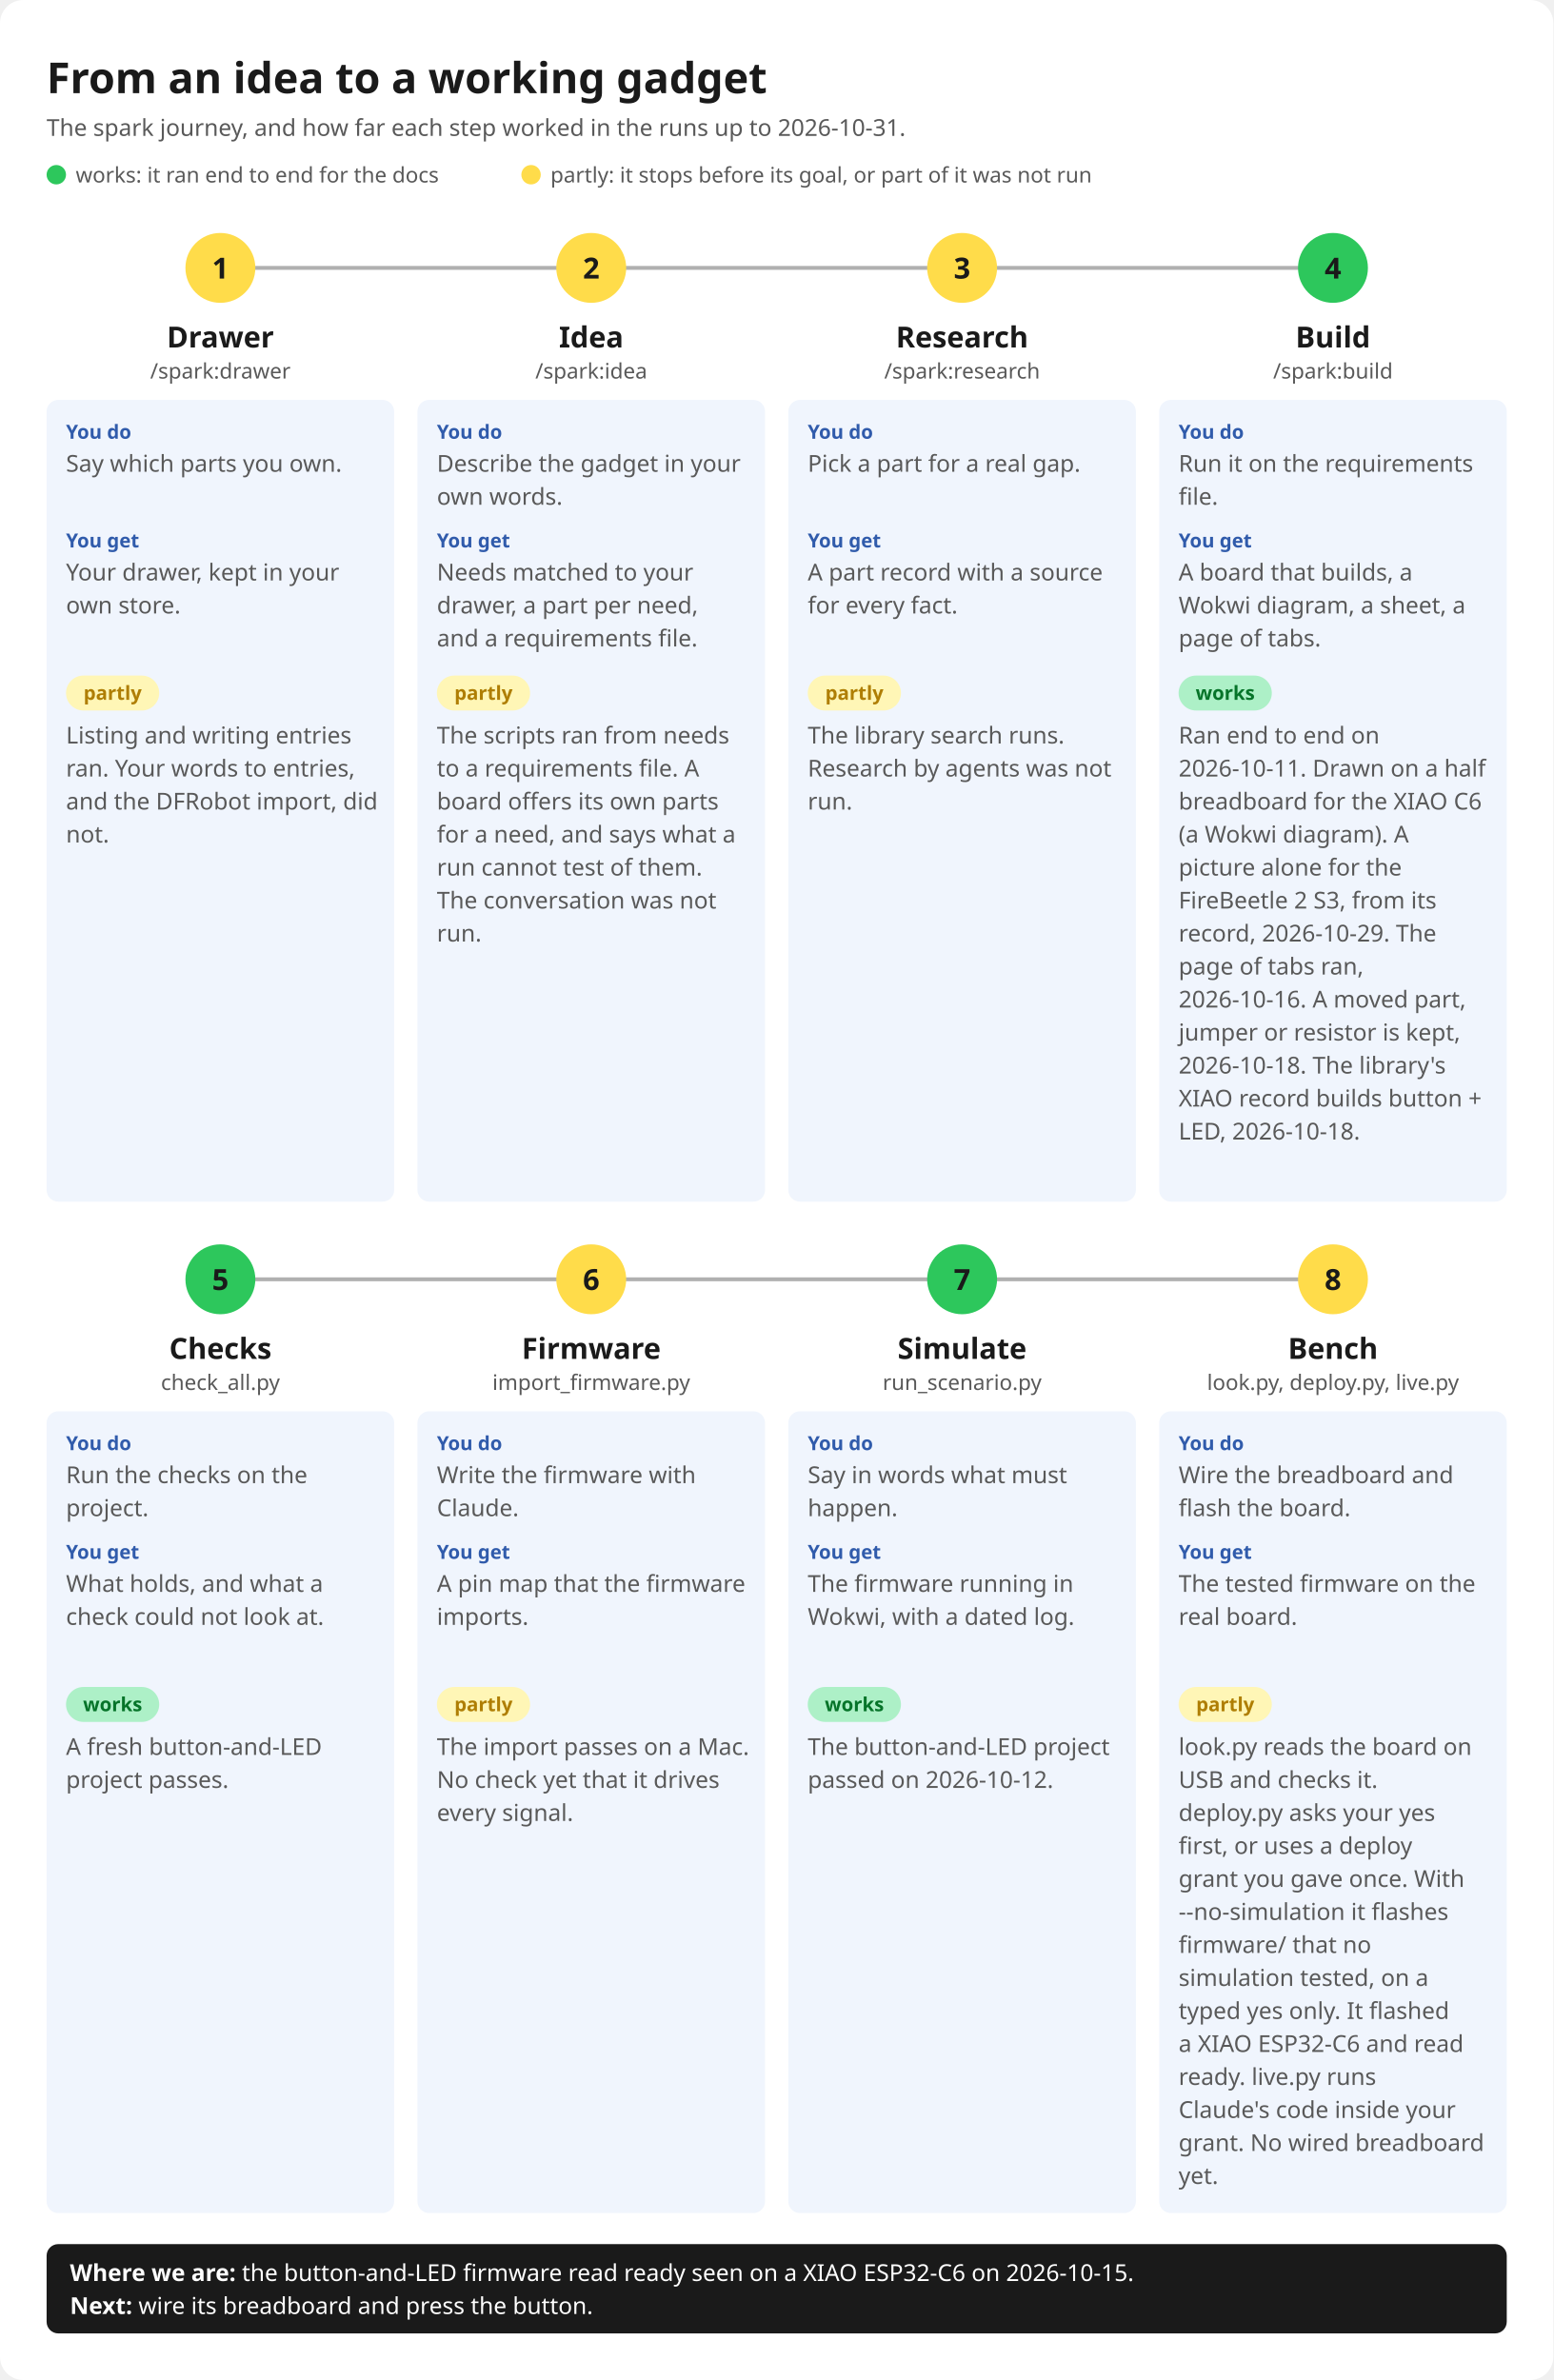
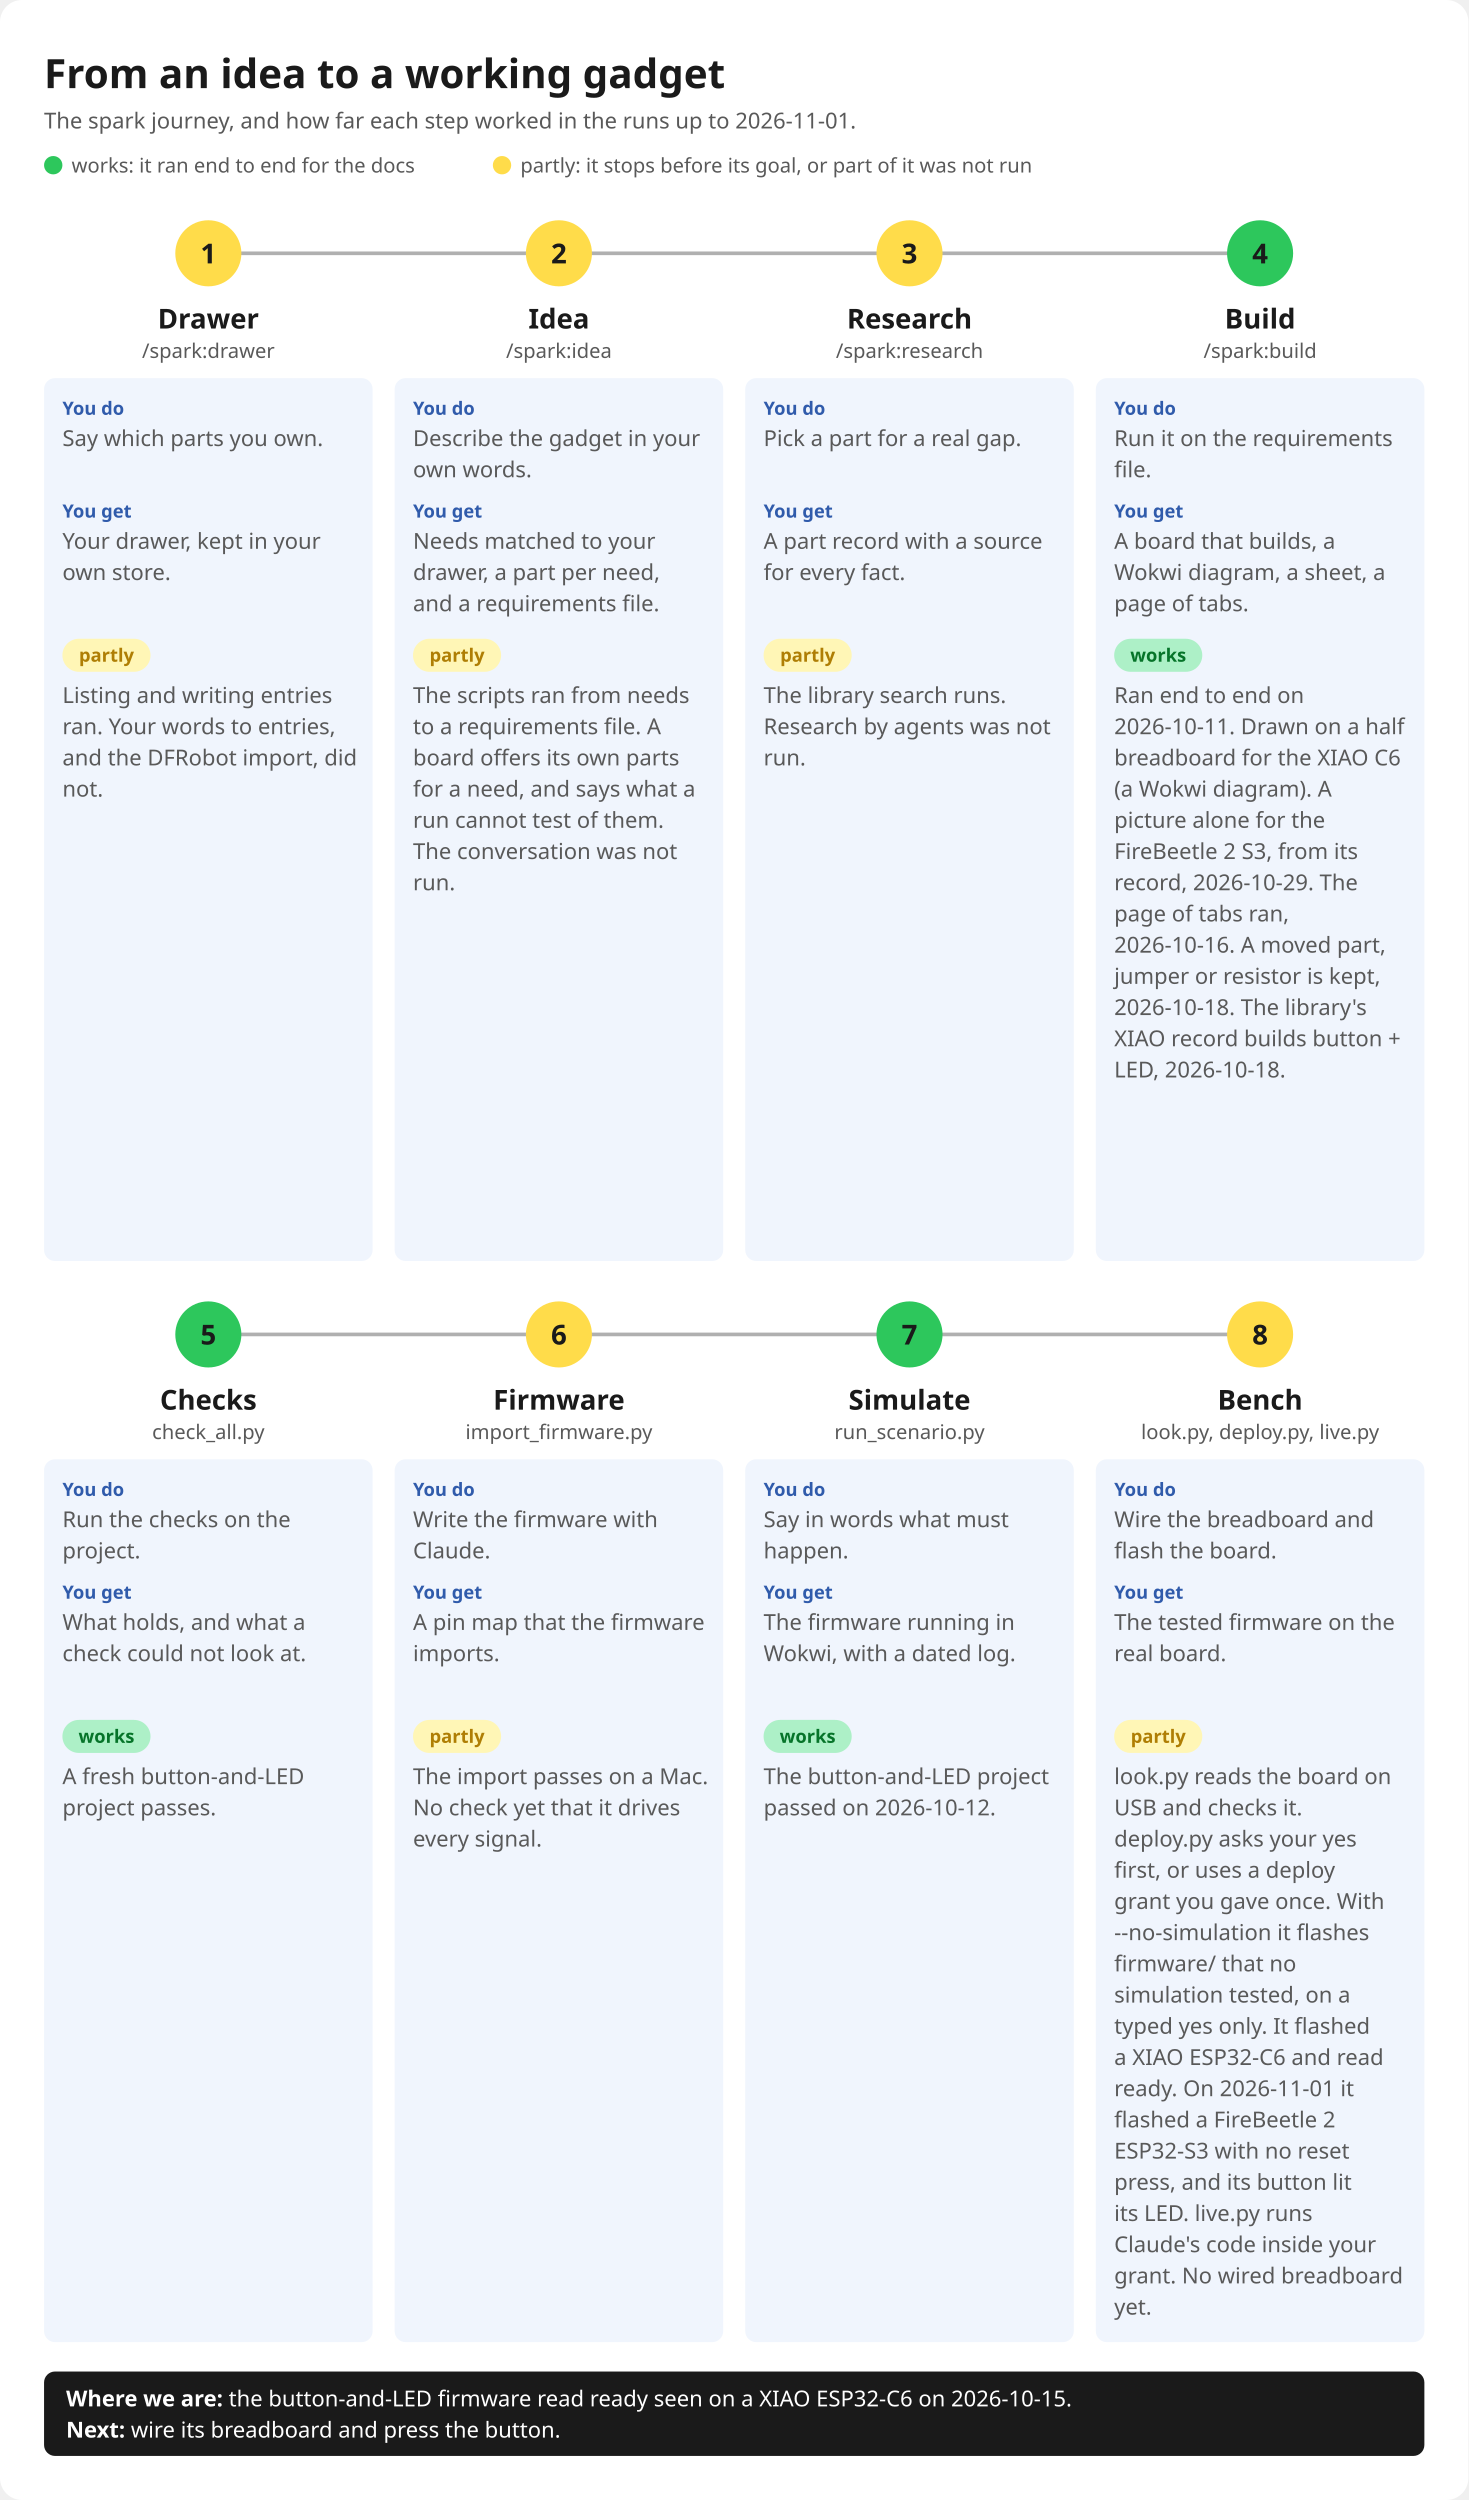
- <svg xmlns="http://www.w3.org/2000/svg" viewBox="0 0 1600 2452" width="1600" height="2452" font-family="'Noto Sans', 'Helvetica Neue', Helvetica, Arial, sans-serif">
-   <rect width="1600" height="2452" rx="24" fill="#ffffff" />
+ <svg xmlns="http://www.w3.org/2000/svg" viewBox="0 0 1600 2724" width="1600" height="2724" font-family="'Noto Sans', 'Helvetica Neue', Helvetica, Arial, sans-serif">
+   <rect width="1600" height="2724" rx="24" fill="#ffffff" />
  <text x="48" y="96" font-size="44" font-weight="bold" fill="#1a1a1a" text-anchor="start">From an idea to a working gadget</text>
-   <text x="48" y="140" font-size="24" font-weight="normal" fill="#595959" text-anchor="start">The spark journey, and how far each step worked in the runs up to 2026-10-31.</text>
+   <text x="48" y="140" font-size="24" font-weight="normal" fill="#595959" text-anchor="start">The spark journey, and how far each step worked in the runs up to 2026-11-01.</text>
  <circle cx="58" cy="180" r="10" fill="#2dc75c" />
  <text x="78" y="188" font-size="22" font-weight="normal" fill="#595959" text-anchor="start">works: it ran end to end for the docs</text>
  <circle cx="547" cy="180" r="10" fill="#ffdc4a" />
  <text x="567" y="188" font-size="22" font-weight="normal" fill="#595959" text-anchor="start">partly: it stops before its goal, or part of it was not run</text>
  <line x1="227" y1="276" x2="1373" y2="276" stroke="#b0b0b0" stroke-width="4" />
  <circle cx="227" cy="276" r="36" fill="#ffdc4a" />
  <text x="227" y="287" font-size="30" font-weight="bold" fill="#1a1a1a" text-anchor="middle">1</text>
  <text x="227" y="358" font-size="30" font-weight="bold" fill="#1a1a1a" text-anchor="middle">Drawer</text>
  <text x="227" y="390" font-size="22" font-weight="normal" fill="#595959" text-anchor="middle">/spark:drawer</text>
-   <rect x="48" y="412" width="358" height="826" rx="12" fill="#f0f5fd" />
+   <rect x="48" y="412" width="358" height="962" rx="12" fill="#f0f5fd" />
  <text x="68" y="452" font-size="20" font-weight="bold" fill="#305bab" text-anchor="start">You do</text>
  <text x="68" y="486" font-size="24" font-weight="normal" fill="#595959" text-anchor="start">Say which parts you own.</text>
  <text x="68" y="564" font-size="20" font-weight="bold" fill="#305bab" text-anchor="start">You get</text>
  <text x="68" y="598" font-size="24" font-weight="normal" fill="#595959" text-anchor="start">Your drawer, kept in your</text>
  <text x="68" y="632" font-size="24" font-weight="normal" fill="#595959" text-anchor="start">own store.</text>
  <rect x="68" y="696" width="96" height="36" rx="18" fill="#fff6b6" />
  <text x="116" y="721" font-size="20" font-weight="bold" fill="#af7e04" text-anchor="middle">partly</text>
  <text x="68" y="766" font-size="24" font-weight="normal" fill="#595959" text-anchor="start">Listing and writing entries</text>
  <text x="68" y="800" font-size="24" font-weight="normal" fill="#595959" text-anchor="start">ran. Your words to entries,</text>
  <text x="68" y="834" font-size="24" font-weight="normal" fill="#595959" text-anchor="start">and the DFRobot import, did</text>
  <text x="68" y="868" font-size="24" font-weight="normal" fill="#595959" text-anchor="start">not.</text>
  <circle cx="609" cy="276" r="36" fill="#ffdc4a" />
  <text x="609" y="287" font-size="30" font-weight="bold" fill="#1a1a1a" text-anchor="middle">2</text>
  <text x="609" y="358" font-size="30" font-weight="bold" fill="#1a1a1a" text-anchor="middle">Idea</text>
  <text x="609" y="390" font-size="22" font-weight="normal" fill="#595959" text-anchor="middle">/spark:idea</text>
-   <rect x="430" y="412" width="358" height="826" rx="12" fill="#f0f5fd" />
+   <rect x="430" y="412" width="358" height="962" rx="12" fill="#f0f5fd" />
  <text x="450" y="452" font-size="20" font-weight="bold" fill="#305bab" text-anchor="start">You do</text>
  <text x="450" y="486" font-size="24" font-weight="normal" fill="#595959" text-anchor="start">Describe the gadget in your</text>
  <text x="450" y="520" font-size="24" font-weight="normal" fill="#595959" text-anchor="start">own words.</text>
  <text x="450" y="564" font-size="20" font-weight="bold" fill="#305bab" text-anchor="start">You get</text>
  <text x="450" y="598" font-size="24" font-weight="normal" fill="#595959" text-anchor="start">Needs matched to your</text>
  <text x="450" y="632" font-size="24" font-weight="normal" fill="#595959" text-anchor="start">drawer, a part per need,</text>
  <text x="450" y="666" font-size="24" font-weight="normal" fill="#595959" text-anchor="start">and a requirements file.</text>
  <rect x="450" y="696" width="96" height="36" rx="18" fill="#fff6b6" />
  <text x="498" y="721" font-size="20" font-weight="bold" fill="#af7e04" text-anchor="middle">partly</text>
  <text x="450" y="766" font-size="24" font-weight="normal" fill="#595959" text-anchor="start">The scripts ran from needs</text>
  <text x="450" y="800" font-size="24" font-weight="normal" fill="#595959" text-anchor="start">to a requirements file. A</text>
  <text x="450" y="834" font-size="24" font-weight="normal" fill="#595959" text-anchor="start">board offers its own parts</text>
  <text x="450" y="868" font-size="24" font-weight="normal" fill="#595959" text-anchor="start">for a need, and says what a</text>
  <text x="450" y="902" font-size="24" font-weight="normal" fill="#595959" text-anchor="start">run cannot test of them.</text>
  <text x="450" y="936" font-size="24" font-weight="normal" fill="#595959" text-anchor="start">The conversation was not</text>
  <text x="450" y="970" font-size="24" font-weight="normal" fill="#595959" text-anchor="start">run.</text>
  <circle cx="991" cy="276" r="36" fill="#ffdc4a" />
  <text x="991" y="287" font-size="30" font-weight="bold" fill="#1a1a1a" text-anchor="middle">3</text>
  <text x="991" y="358" font-size="30" font-weight="bold" fill="#1a1a1a" text-anchor="middle">Research</text>
  <text x="991" y="390" font-size="22" font-weight="normal" fill="#595959" text-anchor="middle">/spark:research</text>
-   <rect x="812" y="412" width="358" height="826" rx="12" fill="#f0f5fd" />
+   <rect x="812" y="412" width="358" height="962" rx="12" fill="#f0f5fd" />
  <text x="832" y="452" font-size="20" font-weight="bold" fill="#305bab" text-anchor="start">You do</text>
  <text x="832" y="486" font-size="24" font-weight="normal" fill="#595959" text-anchor="start">Pick a part for a real gap.</text>
  <text x="832" y="564" font-size="20" font-weight="bold" fill="#305bab" text-anchor="start">You get</text>
  <text x="832" y="598" font-size="24" font-weight="normal" fill="#595959" text-anchor="start">A part record with a source</text>
  <text x="832" y="632" font-size="24" font-weight="normal" fill="#595959" text-anchor="start">for every fact.</text>
  <rect x="832" y="696" width="96" height="36" rx="18" fill="#fff6b6" />
  <text x="880" y="721" font-size="20" font-weight="bold" fill="#af7e04" text-anchor="middle">partly</text>
  <text x="832" y="766" font-size="24" font-weight="normal" fill="#595959" text-anchor="start">The library search runs.</text>
  <text x="832" y="800" font-size="24" font-weight="normal" fill="#595959" text-anchor="start">Research by agents was not</text>
  <text x="832" y="834" font-size="24" font-weight="normal" fill="#595959" text-anchor="start">run.</text>
  <circle cx="1373" cy="276" r="36" fill="#2dc75c" />
  <text x="1373" y="287" font-size="30" font-weight="bold" fill="#1a1a1a" text-anchor="middle">4</text>
  <text x="1373" y="358" font-size="30" font-weight="bold" fill="#1a1a1a" text-anchor="middle">Build</text>
  <text x="1373" y="390" font-size="22" font-weight="normal" fill="#595959" text-anchor="middle">/spark:build</text>
-   <rect x="1194" y="412" width="358" height="826" rx="12" fill="#f0f5fd" />
+   <rect x="1194" y="412" width="358" height="962" rx="12" fill="#f0f5fd" />
  <text x="1214" y="452" font-size="20" font-weight="bold" fill="#305bab" text-anchor="start">You do</text>
  <text x="1214" y="486" font-size="24" font-weight="normal" fill="#595959" text-anchor="start">Run it on the requirements</text>
  <text x="1214" y="520" font-size="24" font-weight="normal" fill="#595959" text-anchor="start">file.</text>
  <text x="1214" y="564" font-size="20" font-weight="bold" fill="#305bab" text-anchor="start">You get</text>
  <text x="1214" y="598" font-size="24" font-weight="normal" fill="#595959" text-anchor="start">A board that builds, a</text>
  <text x="1214" y="632" font-size="24" font-weight="normal" fill="#595959" text-anchor="start">Wokwi diagram, a sheet, a</text>
  <text x="1214" y="666" font-size="24" font-weight="normal" fill="#595959" text-anchor="start">page of tabs.</text>
  <rect x="1214" y="696" width="96" height="36" rx="18" fill="#adf0c7" />
  <text x="1262" y="721" font-size="20" font-weight="bold" fill="#067429" text-anchor="middle">works</text>
  <text x="1214" y="766" font-size="24" font-weight="normal" fill="#595959" text-anchor="start">Ran end to end on</text>
  <text x="1214" y="800" font-size="24" font-weight="normal" fill="#595959" text-anchor="start">2026-10-11. Drawn on a half</text>
  <text x="1214" y="834" font-size="24" font-weight="normal" fill="#595959" text-anchor="start">breadboard for the XIAO C6</text>
  <text x="1214" y="868" font-size="24" font-weight="normal" fill="#595959" text-anchor="start">(a Wokwi diagram). A</text>
  <text x="1214" y="902" font-size="24" font-weight="normal" fill="#595959" text-anchor="start">picture alone for the</text>
  <text x="1214" y="936" font-size="24" font-weight="normal" fill="#595959" text-anchor="start">FireBeetle 2 S3, from its</text>
  <text x="1214" y="970" font-size="24" font-weight="normal" fill="#595959" text-anchor="start">record, 2026-10-29. The</text>
  <text x="1214" y="1004" font-size="24" font-weight="normal" fill="#595959" text-anchor="start">page of tabs ran,</text>
  <text x="1214" y="1038" font-size="24" font-weight="normal" fill="#595959" text-anchor="start">2026-10-16. A moved part,</text>
  <text x="1214" y="1072" font-size="24" font-weight="normal" fill="#595959" text-anchor="start">jumper or resistor is kept,</text>
  <text x="1214" y="1106" font-size="24" font-weight="normal" fill="#595959" text-anchor="start">2026-10-18. The library's</text>
  <text x="1214" y="1140" font-size="24" font-weight="normal" fill="#595959" text-anchor="start">XIAO record builds button +</text>
  <text x="1214" y="1174" font-size="24" font-weight="normal" fill="#595959" text-anchor="start">LED, 2026-10-18.</text>
-   <line x1="227" y1="1318" x2="1373" y2="1318" stroke="#b0b0b0" stroke-width="4" />
-   <circle cx="227" cy="1318" r="36" fill="#2dc75c" />
-   <text x="227" y="1329" font-size="30" font-weight="bold" fill="#1a1a1a" text-anchor="middle">5</text>
-   <text x="227" y="1400" font-size="30" font-weight="bold" fill="#1a1a1a" text-anchor="middle">Checks</text>
-   <text x="227" y="1432" font-size="22" font-weight="normal" fill="#595959" text-anchor="middle">check_all.py</text>
-   <rect x="48" y="1454" width="358" height="826" rx="12" fill="#f0f5fd" />
-   <text x="68" y="1494" font-size="20" font-weight="bold" fill="#305bab" text-anchor="start">You do</text>
-   <text x="68" y="1528" font-size="24" font-weight="normal" fill="#595959" text-anchor="start">Run the checks on the</text>
-   <text x="68" y="1562" font-size="24" font-weight="normal" fill="#595959" text-anchor="start">project.</text>
-   <text x="68" y="1606" font-size="20" font-weight="bold" fill="#305bab" text-anchor="start">You get</text>
-   <text x="68" y="1640" font-size="24" font-weight="normal" fill="#595959" text-anchor="start">What holds, and what a</text>
-   <text x="68" y="1674" font-size="24" font-weight="normal" fill="#595959" text-anchor="start">check could not look at.</text>
-   <rect x="68" y="1738" width="96" height="36" rx="18" fill="#adf0c7" />
-   <text x="116" y="1763" font-size="20" font-weight="bold" fill="#067429" text-anchor="middle">works</text>
-   <text x="68" y="1808" font-size="24" font-weight="normal" fill="#595959" text-anchor="start">A fresh button-and-LED</text>
-   <text x="68" y="1842" font-size="24" font-weight="normal" fill="#595959" text-anchor="start">project passes.</text>
-   <circle cx="609" cy="1318" r="36" fill="#ffdc4a" />
-   <text x="609" y="1329" font-size="30" font-weight="bold" fill="#1a1a1a" text-anchor="middle">6</text>
-   <text x="609" y="1400" font-size="30" font-weight="bold" fill="#1a1a1a" text-anchor="middle">Firmware</text>
-   <text x="609" y="1432" font-size="22" font-weight="normal" fill="#595959" text-anchor="middle">import_firmware.py</text>
-   <rect x="430" y="1454" width="358" height="826" rx="12" fill="#f0f5fd" />
-   <text x="450" y="1494" font-size="20" font-weight="bold" fill="#305bab" text-anchor="start">You do</text>
-   <text x="450" y="1528" font-size="24" font-weight="normal" fill="#595959" text-anchor="start">Write the firmware with</text>
-   <text x="450" y="1562" font-size="24" font-weight="normal" fill="#595959" text-anchor="start">Claude.</text>
-   <text x="450" y="1606" font-size="20" font-weight="bold" fill="#305bab" text-anchor="start">You get</text>
-   <text x="450" y="1640" font-size="24" font-weight="normal" fill="#595959" text-anchor="start">A pin map that the firmware</text>
-   <text x="450" y="1674" font-size="24" font-weight="normal" fill="#595959" text-anchor="start">imports.</text>
-   <rect x="450" y="1738" width="96" height="36" rx="18" fill="#fff6b6" />
-   <text x="498" y="1763" font-size="20" font-weight="bold" fill="#af7e04" text-anchor="middle">partly</text>
-   <text x="450" y="1808" font-size="24" font-weight="normal" fill="#595959" text-anchor="start">The import passes on a Mac.</text>
-   <text x="450" y="1842" font-size="24" font-weight="normal" fill="#595959" text-anchor="start">No check yet that it drives</text>
-   <text x="450" y="1876" font-size="24" font-weight="normal" fill="#595959" text-anchor="start">every signal.</text>
-   <circle cx="991" cy="1318" r="36" fill="#2dc75c" />
-   <text x="991" y="1329" font-size="30" font-weight="bold" fill="#1a1a1a" text-anchor="middle">7</text>
-   <text x="991" y="1400" font-size="30" font-weight="bold" fill="#1a1a1a" text-anchor="middle">Simulate</text>
-   <text x="991" y="1432" font-size="22" font-weight="normal" fill="#595959" text-anchor="middle">run_scenario.py</text>
-   <rect x="812" y="1454" width="358" height="826" rx="12" fill="#f0f5fd" />
-   <text x="832" y="1494" font-size="20" font-weight="bold" fill="#305bab" text-anchor="start">You do</text>
-   <text x="832" y="1528" font-size="24" font-weight="normal" fill="#595959" text-anchor="start">Say in words what must</text>
-   <text x="832" y="1562" font-size="24" font-weight="normal" fill="#595959" text-anchor="start">happen.</text>
-   <text x="832" y="1606" font-size="20" font-weight="bold" fill="#305bab" text-anchor="start">You get</text>
-   <text x="832" y="1640" font-size="24" font-weight="normal" fill="#595959" text-anchor="start">The firmware running in</text>
-   <text x="832" y="1674" font-size="24" font-weight="normal" fill="#595959" text-anchor="start">Wokwi, with a dated log.</text>
-   <rect x="832" y="1738" width="96" height="36" rx="18" fill="#adf0c7" />
-   <text x="880" y="1763" font-size="20" font-weight="bold" fill="#067429" text-anchor="middle">works</text>
-   <text x="832" y="1808" font-size="24" font-weight="normal" fill="#595959" text-anchor="start">The button-and-LED project</text>
-   <text x="832" y="1842" font-size="24" font-weight="normal" fill="#595959" text-anchor="start">passed on 2026-10-12.</text>
-   <circle cx="1373" cy="1318" r="36" fill="#ffdc4a" />
-   <text x="1373" y="1329" font-size="30" font-weight="bold" fill="#1a1a1a" text-anchor="middle">8</text>
-   <text x="1373" y="1400" font-size="30" font-weight="bold" fill="#1a1a1a" text-anchor="middle">Bench</text>
-   <text x="1373" y="1432" font-size="22" font-weight="normal" fill="#595959" text-anchor="middle">look.py, deploy.py, live.py</text>
-   <rect x="1194" y="1454" width="358" height="826" rx="12" fill="#f0f5fd" />
-   <text x="1214" y="1494" font-size="20" font-weight="bold" fill="#305bab" text-anchor="start">You do</text>
-   <text x="1214" y="1528" font-size="24" font-weight="normal" fill="#595959" text-anchor="start">Wire the breadboard and</text>
-   <text x="1214" y="1562" font-size="24" font-weight="normal" fill="#595959" text-anchor="start">flash the board.</text>
-   <text x="1214" y="1606" font-size="20" font-weight="bold" fill="#305bab" text-anchor="start">You get</text>
-   <text x="1214" y="1640" font-size="24" font-weight="normal" fill="#595959" text-anchor="start">The tested firmware on the</text>
-   <text x="1214" y="1674" font-size="24" font-weight="normal" fill="#595959" text-anchor="start">real board.</text>
-   <rect x="1214" y="1738" width="96" height="36" rx="18" fill="#fff6b6" />
-   <text x="1262" y="1763" font-size="20" font-weight="bold" fill="#af7e04" text-anchor="middle">partly</text>
-   <text x="1214" y="1808" font-size="24" font-weight="normal" fill="#595959" text-anchor="start">look.py reads the board on</text>
-   <text x="1214" y="1842" font-size="24" font-weight="normal" fill="#595959" text-anchor="start">USB and checks it.</text>
-   <text x="1214" y="1876" font-size="24" font-weight="normal" fill="#595959" text-anchor="start">deploy.py asks your yes</text>
-   <text x="1214" y="1910" font-size="24" font-weight="normal" fill="#595959" text-anchor="start">first, or uses a deploy</text>
-   <text x="1214" y="1944" font-size="24" font-weight="normal" fill="#595959" text-anchor="start">grant you gave once. With</text>
-   <text x="1214" y="1978" font-size="24" font-weight="normal" fill="#595959" text-anchor="start">--no-simulation it flashes</text>
-   <text x="1214" y="2012" font-size="24" font-weight="normal" fill="#595959" text-anchor="start">firmware/ that no</text>
-   <text x="1214" y="2046" font-size="24" font-weight="normal" fill="#595959" text-anchor="start">simulation tested, on a</text>
-   <text x="1214" y="2080" font-size="24" font-weight="normal" fill="#595959" text-anchor="start">typed yes only. It flashed</text>
-   <text x="1214" y="2114" font-size="24" font-weight="normal" fill="#595959" text-anchor="start">a XIAO ESP32-C6 and read</text>
-   <text x="1214" y="2148" font-size="24" font-weight="normal" fill="#595959" text-anchor="start">ready. live.py runs</text>
-   <text x="1214" y="2182" font-size="24" font-weight="normal" fill="#595959" text-anchor="start">Claude's code inside your</text>
-   <text x="1214" y="2216" font-size="24" font-weight="normal" fill="#595959" text-anchor="start">grant. No wired breadboard</text>
-   <text x="1214" y="2250" font-size="24" font-weight="normal" fill="#595959" text-anchor="start">yet.</text>
-   <rect x="48" y="2312" width="1504" height="92" rx="12" fill="#1a1a1a" />
-   <text x="72" y="2350" font-size="24" fill="#ffffff">
+   <line x1="227" y1="1454" x2="1373" y2="1454" stroke="#b0b0b0" stroke-width="4" />
+   <circle cx="227" cy="1454" r="36" fill="#2dc75c" />
+   <text x="227" y="1465" font-size="30" font-weight="bold" fill="#1a1a1a" text-anchor="middle">5</text>
+   <text x="227" y="1536" font-size="30" font-weight="bold" fill="#1a1a1a" text-anchor="middle">Checks</text>
+   <text x="227" y="1568" font-size="22" font-weight="normal" fill="#595959" text-anchor="middle">check_all.py</text>
+   <rect x="48" y="1590" width="358" height="962" rx="12" fill="#f0f5fd" />
+   <text x="68" y="1630" font-size="20" font-weight="bold" fill="#305bab" text-anchor="start">You do</text>
+   <text x="68" y="1664" font-size="24" font-weight="normal" fill="#595959" text-anchor="start">Run the checks on the</text>
+   <text x="68" y="1698" font-size="24" font-weight="normal" fill="#595959" text-anchor="start">project.</text>
+   <text x="68" y="1742" font-size="20" font-weight="bold" fill="#305bab" text-anchor="start">You get</text>
+   <text x="68" y="1776" font-size="24" font-weight="normal" fill="#595959" text-anchor="start">What holds, and what a</text>
+   <text x="68" y="1810" font-size="24" font-weight="normal" fill="#595959" text-anchor="start">check could not look at.</text>
+   <rect x="68" y="1874" width="96" height="36" rx="18" fill="#adf0c7" />
+   <text x="116" y="1899" font-size="20" font-weight="bold" fill="#067429" text-anchor="middle">works</text>
+   <text x="68" y="1944" font-size="24" font-weight="normal" fill="#595959" text-anchor="start">A fresh button-and-LED</text>
+   <text x="68" y="1978" font-size="24" font-weight="normal" fill="#595959" text-anchor="start">project passes.</text>
+   <circle cx="609" cy="1454" r="36" fill="#ffdc4a" />
+   <text x="609" y="1465" font-size="30" font-weight="bold" fill="#1a1a1a" text-anchor="middle">6</text>
+   <text x="609" y="1536" font-size="30" font-weight="bold" fill="#1a1a1a" text-anchor="middle">Firmware</text>
+   <text x="609" y="1568" font-size="22" font-weight="normal" fill="#595959" text-anchor="middle">import_firmware.py</text>
+   <rect x="430" y="1590" width="358" height="962" rx="12" fill="#f0f5fd" />
+   <text x="450" y="1630" font-size="20" font-weight="bold" fill="#305bab" text-anchor="start">You do</text>
+   <text x="450" y="1664" font-size="24" font-weight="normal" fill="#595959" text-anchor="start">Write the firmware with</text>
+   <text x="450" y="1698" font-size="24" font-weight="normal" fill="#595959" text-anchor="start">Claude.</text>
+   <text x="450" y="1742" font-size="20" font-weight="bold" fill="#305bab" text-anchor="start">You get</text>
+   <text x="450" y="1776" font-size="24" font-weight="normal" fill="#595959" text-anchor="start">A pin map that the firmware</text>
+   <text x="450" y="1810" font-size="24" font-weight="normal" fill="#595959" text-anchor="start">imports.</text>
+   <rect x="450" y="1874" width="96" height="36" rx="18" fill="#fff6b6" />
+   <text x="498" y="1899" font-size="20" font-weight="bold" fill="#af7e04" text-anchor="middle">partly</text>
+   <text x="450" y="1944" font-size="24" font-weight="normal" fill="#595959" text-anchor="start">The import passes on a Mac.</text>
+   <text x="450" y="1978" font-size="24" font-weight="normal" fill="#595959" text-anchor="start">No check yet that it drives</text>
+   <text x="450" y="2012" font-size="24" font-weight="normal" fill="#595959" text-anchor="start">every signal.</text>
+   <circle cx="991" cy="1454" r="36" fill="#2dc75c" />
+   <text x="991" y="1465" font-size="30" font-weight="bold" fill="#1a1a1a" text-anchor="middle">7</text>
+   <text x="991" y="1536" font-size="30" font-weight="bold" fill="#1a1a1a" text-anchor="middle">Simulate</text>
+   <text x="991" y="1568" font-size="22" font-weight="normal" fill="#595959" text-anchor="middle">run_scenario.py</text>
+   <rect x="812" y="1590" width="358" height="962" rx="12" fill="#f0f5fd" />
+   <text x="832" y="1630" font-size="20" font-weight="bold" fill="#305bab" text-anchor="start">You do</text>
+   <text x="832" y="1664" font-size="24" font-weight="normal" fill="#595959" text-anchor="start">Say in words what must</text>
+   <text x="832" y="1698" font-size="24" font-weight="normal" fill="#595959" text-anchor="start">happen.</text>
+   <text x="832" y="1742" font-size="20" font-weight="bold" fill="#305bab" text-anchor="start">You get</text>
+   <text x="832" y="1776" font-size="24" font-weight="normal" fill="#595959" text-anchor="start">The firmware running in</text>
+   <text x="832" y="1810" font-size="24" font-weight="normal" fill="#595959" text-anchor="start">Wokwi, with a dated log.</text>
+   <rect x="832" y="1874" width="96" height="36" rx="18" fill="#adf0c7" />
+   <text x="880" y="1899" font-size="20" font-weight="bold" fill="#067429" text-anchor="middle">works</text>
+   <text x="832" y="1944" font-size="24" font-weight="normal" fill="#595959" text-anchor="start">The button-and-LED project</text>
+   <text x="832" y="1978" font-size="24" font-weight="normal" fill="#595959" text-anchor="start">passed on 2026-10-12.</text>
+   <circle cx="1373" cy="1454" r="36" fill="#ffdc4a" />
+   <text x="1373" y="1465" font-size="30" font-weight="bold" fill="#1a1a1a" text-anchor="middle">8</text>
+   <text x="1373" y="1536" font-size="30" font-weight="bold" fill="#1a1a1a" text-anchor="middle">Bench</text>
+   <text x="1373" y="1568" font-size="22" font-weight="normal" fill="#595959" text-anchor="middle">look.py, deploy.py, live.py</text>
+   <rect x="1194" y="1590" width="358" height="962" rx="12" fill="#f0f5fd" />
+   <text x="1214" y="1630" font-size="20" font-weight="bold" fill="#305bab" text-anchor="start">You do</text>
+   <text x="1214" y="1664" font-size="24" font-weight="normal" fill="#595959" text-anchor="start">Wire the breadboard and</text>
+   <text x="1214" y="1698" font-size="24" font-weight="normal" fill="#595959" text-anchor="start">flash the board.</text>
+   <text x="1214" y="1742" font-size="20" font-weight="bold" fill="#305bab" text-anchor="start">You get</text>
+   <text x="1214" y="1776" font-size="24" font-weight="normal" fill="#595959" text-anchor="start">The tested firmware on the</text>
+   <text x="1214" y="1810" font-size="24" font-weight="normal" fill="#595959" text-anchor="start">real board.</text>
+   <rect x="1214" y="1874" width="96" height="36" rx="18" fill="#fff6b6" />
+   <text x="1262" y="1899" font-size="20" font-weight="bold" fill="#af7e04" text-anchor="middle">partly</text>
+   <text x="1214" y="1944" font-size="24" font-weight="normal" fill="#595959" text-anchor="start">look.py reads the board on</text>
+   <text x="1214" y="1978" font-size="24" font-weight="normal" fill="#595959" text-anchor="start">USB and checks it.</text>
+   <text x="1214" y="2012" font-size="24" font-weight="normal" fill="#595959" text-anchor="start">deploy.py asks your yes</text>
+   <text x="1214" y="2046" font-size="24" font-weight="normal" fill="#595959" text-anchor="start">first, or uses a deploy</text>
+   <text x="1214" y="2080" font-size="24" font-weight="normal" fill="#595959" text-anchor="start">grant you gave once. With</text>
+   <text x="1214" y="2114" font-size="24" font-weight="normal" fill="#595959" text-anchor="start">--no-simulation it flashes</text>
+   <text x="1214" y="2148" font-size="24" font-weight="normal" fill="#595959" text-anchor="start">firmware/ that no</text>
+   <text x="1214" y="2182" font-size="24" font-weight="normal" fill="#595959" text-anchor="start">simulation tested, on a</text>
+   <text x="1214" y="2216" font-size="24" font-weight="normal" fill="#595959" text-anchor="start">typed yes only. It flashed</text>
+   <text x="1214" y="2250" font-size="24" font-weight="normal" fill="#595959" text-anchor="start">a XIAO ESP32-C6 and read</text>
+   <text x="1214" y="2284" font-size="24" font-weight="normal" fill="#595959" text-anchor="start">ready. On 2026-11-01 it</text>
+   <text x="1214" y="2318" font-size="24" font-weight="normal" fill="#595959" text-anchor="start">flashed a FireBeetle 2</text>
+   <text x="1214" y="2352" font-size="24" font-weight="normal" fill="#595959" text-anchor="start">ESP32-S3 with no reset</text>
+   <text x="1214" y="2386" font-size="24" font-weight="normal" fill="#595959" text-anchor="start">press, and its button lit</text>
+   <text x="1214" y="2420" font-size="24" font-weight="normal" fill="#595959" text-anchor="start">its LED. live.py runs</text>
+   <text x="1214" y="2454" font-size="24" font-weight="normal" fill="#595959" text-anchor="start">Claude's code inside your</text>
+   <text x="1214" y="2488" font-size="24" font-weight="normal" fill="#595959" text-anchor="start">grant. No wired breadboard</text>
+   <text x="1214" y="2522" font-size="24" font-weight="normal" fill="#595959" text-anchor="start">yet.</text>
+   <rect x="48" y="2584" width="1504" height="92" rx="12" fill="#1a1a1a" />
+   <text x="72" y="2622" font-size="24" fill="#ffffff">
    <tspan font-weight="bold">Where we are:</tspan> the button-and-LED firmware read ready seen on a XIAO ESP32-C6 on 2026-10-15.</text>
-   <text x="72" y="2384" font-size="24" fill="#ffffff">
+   <text x="72" y="2656" font-size="24" fill="#ffffff">
    <tspan font-weight="bold">Next:</tspan> wire its breadboard and press the button.</text>
</svg>
